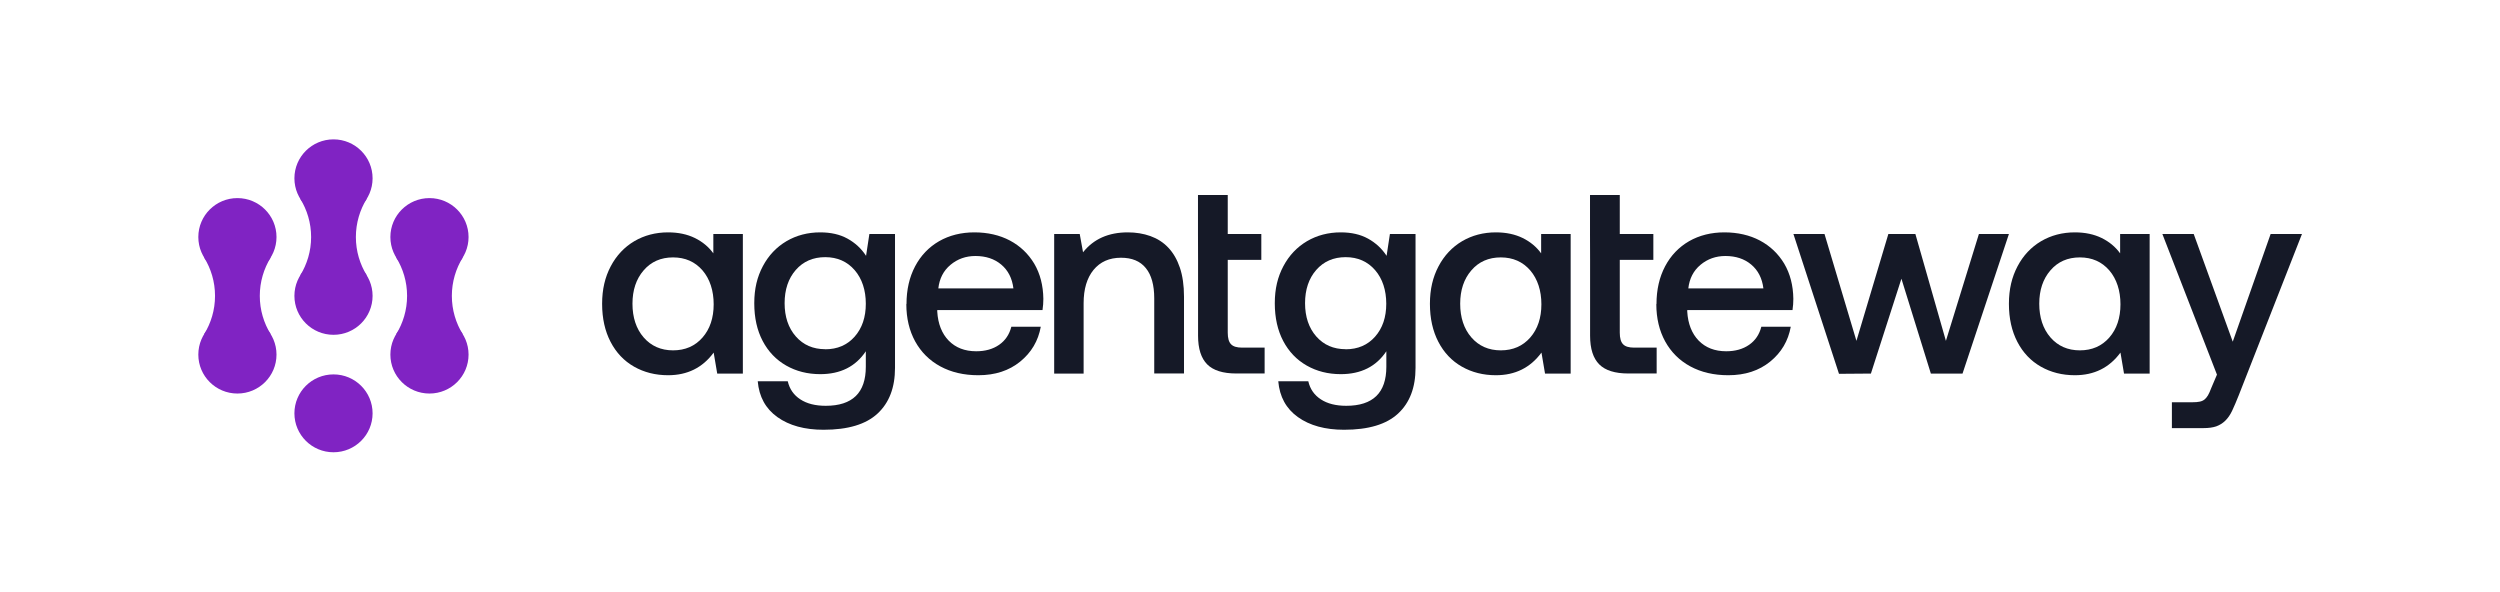
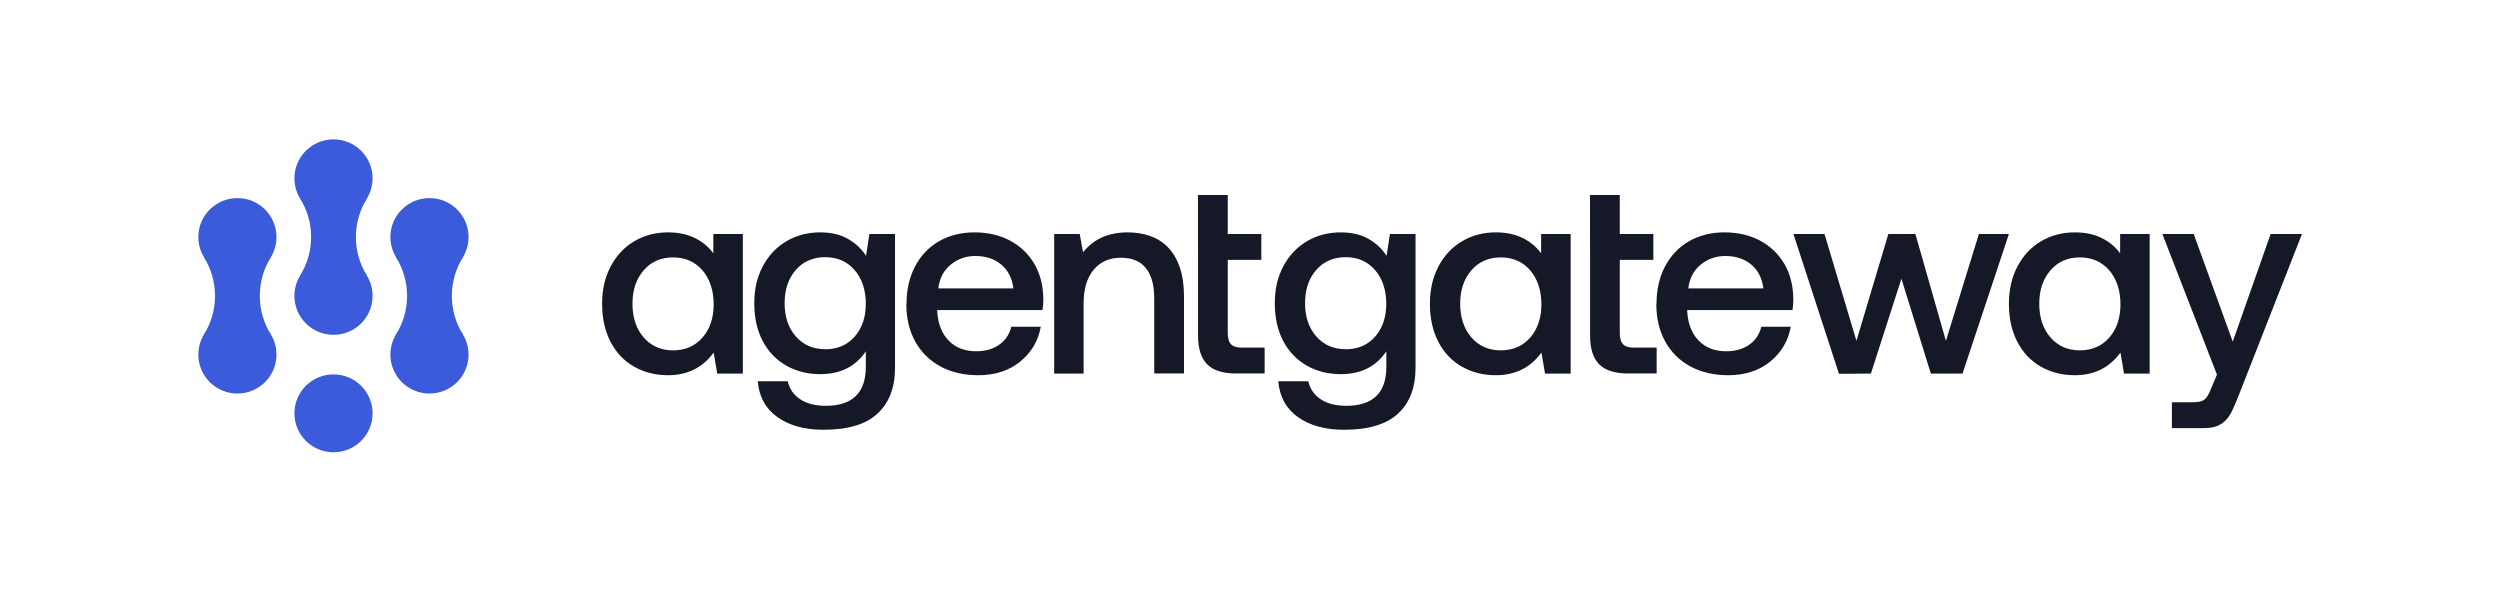
<svg xmlns="http://www.w3.org/2000/svg" width="4496" height="1064" viewBox="0 0 4496 1064" fill="none">
-   <path d="M599.762 390.683C638.586 390.683 670.059 359.333 670.059 320.66C670.059 281.988 638.586 250.638 599.762 250.638C560.938 250.638 529.465 281.988 529.465 320.66C529.465 359.333 560.938 390.683 599.762 390.683Z" fill="#8023C3" />
-   <path d="M599.762 602.121C638.586 602.121 670.059 570.77 670.059 532.098C670.059 493.425 638.586 462.075 599.762 462.075C560.938 462.075 529.465 493.425 529.465 532.098C529.465 570.77 560.938 602.121 599.762 602.121Z" fill="#8023C3" />
-   <path d="M640.011 426.282C640.011 401.051 647.276 377.384 659.647 357.238L599.757 320.466L539.867 357.238C552.238 377.384 559.503 400.855 559.503 426.282C559.503 451.709 552.238 475.181 539.867 495.327L599.757 532.099L659.647 495.327C647.276 475.181 640.011 451.709 640.011 426.282Z" fill="#8023C3" />
-   <path d="M772.356 496.303C811.18 496.303 842.653 464.953 842.653 426.28C842.653 387.608 811.18 356.258 772.356 356.258C733.532 356.258 702.059 387.608 702.059 426.28C702.059 464.953 733.532 496.303 772.356 496.303Z" fill="#8023C3" />
-   <path d="M772.356 707.741C811.18 707.741 842.653 676.391 842.653 637.718C842.653 599.046 811.18 567.695 772.356 567.695C733.532 567.695 702.059 599.046 702.059 637.718C702.059 676.391 733.532 707.741 772.356 707.741Z" fill="#8023C3" />
-   <path d="M812.605 532.098C812.605 506.866 819.87 483.199 832.241 463.053L772.351 426.281L712.461 463.053C724.832 483.199 732.097 506.67 732.097 532.098C732.097 557.525 724.832 580.996 712.461 601.142L772.351 637.914L832.241 601.142C819.87 580.996 812.605 557.525 812.605 532.098Z" fill="#8023C3" />
-   <path d="M426.961 496.303C465.785 496.303 497.258 464.953 497.258 426.28C497.258 387.608 465.785 356.258 426.961 356.258C388.137 356.258 356.664 387.608 356.664 426.28C356.664 464.953 388.137 496.303 426.961 496.303Z" fill="#8023C3" />
-   <path d="M426.961 707.739C465.785 707.739 497.258 676.389 497.258 637.716C497.258 599.044 465.785 567.693 426.961 567.693C388.137 567.693 356.664 599.044 356.664 637.716C356.664 676.389 388.137 707.739 426.961 707.739Z" fill="#8023C3" />
-   <path d="M467.21 532.096C467.21 506.864 474.476 483.197 486.846 463.051L426.956 426.279L367.066 463.051C379.437 483.197 386.702 506.668 386.702 532.096C386.702 557.523 379.437 580.994 367.066 601.14L426.956 637.912L486.846 601.14C474.476 580.994 467.21 557.523 467.21 532.096Z" fill="#8023C3" />
-   <path d="M599.762 813.362C638.586 813.362 670.059 782.012 670.059 743.339C670.059 704.667 638.586 673.316 599.762 673.316C560.938 673.316 529.465 704.667 529.465 743.339C529.465 782.012 560.938 813.362 599.762 813.362Z" fill="#8023C3" />
+   <path d="M599.762 390.683C638.586 390.683 670.059 359.333 670.059 320.66C670.059 281.988 638.586 250.638 599.762 250.638C560.938 250.638 529.465 281.988 529.465 320.66C529.465 359.333 560.938 390.683 599.762 390.683Z" fill="#3B5BDB" />
+   <path d="M599.762 602.121C638.586 602.121 670.059 570.77 670.059 532.098C670.059 493.425 638.586 462.075 599.762 462.075C560.938 462.075 529.465 493.425 529.465 532.098C529.465 570.77 560.938 602.121 599.762 602.121Z" fill="#3B5BDB" />
+   <path d="M640.011 426.282C640.011 401.051 647.276 377.384 659.647 357.238L599.757 320.466L539.867 357.238C552.238 377.384 559.503 400.855 559.503 426.282C559.503 451.709 552.238 475.181 539.867 495.327L599.757 532.099L659.647 495.327C647.276 475.181 640.011 451.709 640.011 426.282Z" fill="#3B5BDB" />
+   <path d="M772.356 496.303C811.18 496.303 842.653 464.953 842.653 426.28C842.653 387.608 811.18 356.258 772.356 356.258C733.532 356.258 702.059 387.608 702.059 426.28C702.059 464.953 733.532 496.303 772.356 496.303Z" fill="#3B5BDB" />
+   <path d="M772.356 707.741C811.18 707.741 842.653 676.391 842.653 637.718C842.653 599.046 811.18 567.695 772.356 567.695C733.532 567.695 702.059 599.046 702.059 637.718C702.059 676.391 733.532 707.741 772.356 707.741Z" fill="#3B5BDB" />
+   <path d="M812.605 532.098C812.605 506.866 819.87 483.199 832.241 463.053L772.351 426.281L712.461 463.053C724.832 483.199 732.097 506.67 732.097 532.098C732.097 557.525 724.832 580.996 712.461 601.142L772.351 637.914L832.241 601.142C819.87 580.996 812.605 557.525 812.605 532.098Z" fill="#3B5BDB" />
+   <path d="M426.961 496.303C465.785 496.303 497.258 464.953 497.258 426.28C497.258 387.608 465.785 356.258 426.961 356.258C388.137 356.258 356.664 387.608 356.664 426.28C356.664 464.953 388.137 496.303 426.961 496.303Z" fill="#3B5BDB" />
+   <path d="M426.961 707.739C465.785 707.739 497.258 676.389 497.258 637.716C497.258 599.044 465.785 567.693 426.961 567.693C388.137 567.693 356.664 599.044 356.664 637.716C356.664 676.389 388.137 707.739 426.961 707.739Z" fill="#3B5BDB" />
+   <path d="M467.21 532.096C467.21 506.864 474.476 483.197 486.846 463.051L426.956 426.279L367.066 463.051C379.437 483.197 386.702 506.668 386.702 532.096C386.702 557.523 379.437 580.994 367.066 601.14L426.956 637.912L486.846 601.14C474.476 580.994 467.21 557.523 467.21 532.096Z" fill="#3B5BDB" />
+   <path d="M599.762 813.362C638.586 813.362 670.059 782.012 670.059 743.339C670.059 704.667 638.586 673.316 599.762 673.316C560.938 673.316 529.465 704.667 529.465 743.339C529.465 782.012 560.938 813.362 599.762 813.362Z" fill="#3B5BDB" />
  <path d="M1335.95 420.861V671.833H1289.85L1283.46 634.09C1263.53 661.283 1236.17 674.804 1201.52 674.804C1178.62 674.804 1158.25 669.604 1140.25 659.351C1122.26 649.098 1108.13 634.239 1098.02 614.773C1087.91 595.308 1082.85 572.573 1082.85 546.421C1082.85 520.269 1088.06 498.426 1098.32 478.961C1108.58 459.495 1122.71 444.488 1140.7 433.789C1158.69 423.239 1178.92 417.89 1201.52 417.89C1219.81 417.89 1235.87 421.307 1249.55 427.994C1263.23 434.68 1274.39 443.893 1282.86 455.632V420.861H1335.8H1335.95ZM1210.44 630.078C1232.3 630.078 1250 622.352 1263.38 607.047C1276.77 591.742 1283.46 571.682 1283.46 547.313C1283.46 522.944 1276.77 501.844 1263.38 486.242C1250 470.788 1232.3 462.913 1210.44 462.913C1188.58 462.913 1170.89 470.64 1157.5 486.242C1144.12 501.695 1137.43 521.755 1137.43 546.273C1137.43 570.79 1144.12 591.296 1157.5 606.749C1170.89 622.203 1188.58 630.078 1210.44 630.078Z" fill="#151927" />
  <path d="M2824.68 420.861V671.833H2778.58L2772.18 634.09C2752.25 661.283 2724.89 674.804 2690.24 674.804C2667.34 674.804 2646.97 669.604 2628.98 659.351C2610.98 649.098 2596.85 634.239 2586.74 614.773C2576.63 595.308 2571.57 572.573 2571.57 546.421C2571.57 520.269 2576.78 498.426 2587.04 478.961C2597.3 459.495 2611.43 444.488 2629.42 433.789C2647.42 423.239 2667.64 417.89 2690.24 417.89C2708.53 417.89 2724.6 421.307 2738.28 427.994C2751.96 434.68 2763.11 443.893 2771.59 455.632V420.861H2824.53H2824.68ZM2699.02 630.078C2720.88 630.078 2738.57 622.352 2751.96 607.047C2765.34 591.742 2772.03 571.682 2772.03 547.313C2772.03 522.944 2765.34 501.844 2751.96 486.242C2738.57 470.788 2720.88 462.913 2699.02 462.913C2677.16 462.913 2659.46 470.64 2646.08 486.242C2632.69 501.695 2626 521.755 2626 546.273C2626 570.79 2632.69 591.296 2646.08 606.749C2659.46 622.203 2677.16 630.078 2699.02 630.078Z" fill="#151927" />
  <path d="M3865.93 420.861V671.833H3819.83L3813.44 634.09C3793.51 661.283 3766.15 674.804 3731.5 674.804C3708.6 674.804 3688.22 669.604 3670.23 659.351C3652.24 649.098 3638.11 634.239 3628 614.773C3617.88 595.308 3612.83 572.573 3612.83 546.421C3612.83 520.269 3618.03 498.426 3628.29 478.961C3638.55 459.495 3652.68 444.488 3670.68 433.789C3688.67 423.239 3708.89 417.89 3731.5 417.89C3749.79 417.89 3765.85 421.307 3779.53 427.994C3793.21 434.68 3804.36 443.893 3812.84 455.632V420.861H3865.78H3865.93ZM3740.42 630.078C3762.28 630.078 3779.98 622.352 3793.36 607.047C3806.74 591.742 3813.44 571.682 3813.44 547.313C3813.44 522.944 3806.74 501.844 3793.36 486.242C3779.98 470.788 3762.28 462.913 3740.42 462.913C3718.56 462.913 3700.86 470.64 3687.48 486.242C3674.1 501.695 3667.4 521.755 3667.4 546.273C3667.4 570.79 3674.1 591.296 3687.48 606.749C3700.86 622.203 3718.56 630.078 3740.42 630.078Z" fill="#151927" />
  <path d="M1609.58 420.861V661.58C1609.58 696.945 1599.17 724.285 1578.2 743.751C1557.23 763.216 1524.96 772.875 1481.09 772.875C1447.04 772.875 1419.38 765.297 1398.11 750.14C1376.85 734.984 1365.1 713.438 1362.72 685.652H1416.7C1419.98 699.768 1427.56 710.615 1439.31 718.193C1451.06 725.92 1466.22 729.783 1484.96 729.783C1532.99 729.783 1557.08 706.454 1557.08 659.648V631.713C1538.79 659.202 1511.43 672.873 1475.15 672.873C1452.24 672.873 1431.87 667.672 1413.88 657.419C1395.88 647.166 1381.76 632.456 1371.64 613.288C1361.53 594.119 1356.48 571.533 1356.48 545.381C1356.48 519.229 1361.68 497.98 1371.94 478.664C1382.2 459.347 1396.33 444.488 1414.32 433.789C1432.32 423.239 1452.54 417.89 1475.15 417.89C1494.18 417.89 1510.54 421.604 1524.22 429.183C1537.9 436.761 1549.05 447.014 1557.53 460.09L1563.48 420.861H1609.58ZM1484.07 628.147C1505.93 628.147 1523.62 620.568 1537.01 605.412C1550.39 590.256 1557.08 570.493 1557.08 546.273C1557.08 522.052 1550.39 501.25 1537.01 485.796C1523.62 470.342 1505.93 462.467 1484.07 462.467C1462.21 462.467 1444.51 470.194 1431.13 485.499C1417.74 500.804 1411.05 520.864 1411.05 545.233C1411.05 569.602 1417.74 589.661 1431.13 604.966C1444.51 620.271 1462.21 627.998 1484.07 627.998V628.147Z" fill="#151927" />
  <path d="M1630.25 546.867C1630.25 521.012 1635.45 498.426 1645.71 478.961C1655.97 459.495 1670.4 444.488 1688.84 433.789C1707.28 423.239 1728.54 417.89 1752.34 417.89C1776.13 417.89 1797.84 422.793 1816.28 432.6C1834.72 442.407 1849.29 456.375 1860 474.206C1870.56 492.185 1876.06 513.285 1876.36 537.506C1876.36 544.044 1875.91 550.73 1874.87 557.566H1685.57V560.538C1686.9 582.38 1693.75 599.766 1706.09 612.545C1718.58 625.323 1735.09 631.713 1755.61 631.713C1771.97 631.713 1785.65 627.849 1796.8 620.123C1807.95 612.396 1815.24 601.549 1818.81 587.581H1871.75C1867.14 613.139 1854.8 633.942 1834.72 650.287C1814.65 666.632 1789.51 674.804 1759.47 674.804C1733.3 674.804 1710.55 669.455 1691.07 658.905C1671.59 648.355 1656.57 633.347 1645.86 614.03C1635.3 594.714 1629.95 572.425 1629.95 546.867H1630.25ZM1822.53 518.783C1820.3 500.507 1813.01 486.242 1800.67 475.84C1788.47 465.588 1773.01 460.387 1754.27 460.387C1736.87 460.387 1722 465.736 1709.36 476.286C1696.72 486.836 1689.43 501.101 1687.5 518.635H1822.38L1822.53 518.783Z" fill="#151927" />
  <path d="M1895.69 420.861H1941.79L1947.74 453.7C1966.77 429.777 1993.54 417.89 2028.19 417.89C2042.91 417.89 2056.45 420.119 2068.94 424.576C2081.28 429.034 2092.14 435.869 2101.06 445.379C2110.13 454.889 2116.97 466.925 2121.88 481.338C2126.78 495.752 2129.31 513.285 2129.31 533.494V671.684H2075.78V536.466C2075.78 512.691 2070.72 494.414 2060.61 482.081C2050.5 469.6 2035.63 463.507 2016 463.507C1995.03 463.507 1978.67 470.788 1966.63 485.35C1954.73 499.912 1948.78 519.972 1948.78 545.381V671.833H1895.84V420.861H1895.69Z" fill="#151927" />
  <path d="M2154.45 420.862V350.727H2207.98V420.862H2268.36V467.371H2207.98V598.28C2207.98 608.087 2209.91 615.071 2213.93 619.083C2217.8 623.243 2224.49 625.175 2234 625.175H2274.3V671.684H2223.3C2199.36 671.684 2181.96 666.186 2171.1 655.339C2160.1 644.343 2154.59 627.107 2154.59 603.629V467.371" fill="#151927" />
  <path d="M2859.47 420.862V350.727H2913.01V420.862H2973.38V467.371H2913.01V598.28C2913.01 608.087 2914.94 615.071 2918.96 619.083C2922.82 623.243 2929.51 625.175 2939.03 625.175H2979.33V671.684H2928.32C2904.38 671.684 2886.98 666.186 2876.13 655.339C2865.12 644.343 2859.62 627.107 2859.62 603.629V467.371" fill="#151927" />
  <path d="M2545.7 420.861V661.58C2545.7 696.945 2535.29 724.285 2514.32 743.751C2493.35 763.216 2461.08 772.875 2417.21 772.875C2383.16 772.875 2355.5 765.297 2334.23 750.14C2312.97 734.984 2301.22 713.438 2298.84 685.652H2352.82C2356.09 699.768 2363.68 710.615 2375.42 718.193C2387.17 725.92 2402.34 729.783 2421.08 729.783C2469.11 729.783 2493.2 706.454 2493.2 659.648V631.713C2474.91 659.202 2447.55 672.873 2411.26 672.873C2388.36 672.873 2367.99 667.672 2350 657.419C2332 647.166 2317.87 632.456 2307.76 613.288C2297.65 594.119 2292.59 571.533 2292.59 545.381C2292.59 519.229 2297.8 497.98 2308.06 478.664C2318.32 459.347 2332.45 444.488 2350.44 433.789C2368.44 423.239 2388.66 417.89 2411.26 417.89C2430.3 417.89 2446.66 421.604 2460.34 429.183C2474.02 436.761 2485.17 447.014 2493.65 460.09L2499.6 420.861H2545.7ZM2420.04 628.147C2441.9 628.147 2459.59 620.568 2472.98 605.412C2486.36 590.256 2493.05 570.493 2493.05 546.273C2493.05 522.052 2486.36 501.25 2472.98 485.796C2459.59 470.342 2441.9 462.467 2420.04 462.467C2398.18 462.467 2380.48 470.194 2367.1 485.499C2353.71 500.804 2347.02 520.864 2347.02 545.233C2347.02 569.602 2353.71 589.661 2367.1 604.966C2380.48 620.271 2398.18 627.998 2420.04 627.998V628.147Z" fill="#151927" />
  <path d="M2979.03 546.867C2979.03 521.012 2984.24 498.426 2994.5 478.961C3004.76 459.495 3019.18 444.488 3037.62 433.789C3056.06 423.239 3077.33 417.89 3101.12 417.89C3124.91 417.89 3146.63 422.793 3165.07 432.6C3183.51 442.407 3198.08 456.375 3208.79 474.206C3219.34 492.185 3224.85 513.285 3225.14 537.506C3225.14 544.044 3224.7 550.73 3223.66 557.566H3034.35V560.538C3035.69 582.38 3042.53 599.766 3054.87 612.545C3067.36 625.323 3083.87 631.713 3104.39 631.713C3120.75 631.713 3134.43 627.849 3145.59 620.123C3156.74 612.396 3164.03 601.549 3167.59 587.581H3220.53C3215.92 613.139 3203.58 633.942 3183.51 650.287C3163.43 666.632 3138.3 674.804 3108.26 674.804C3082.09 674.804 3059.33 669.455 3039.85 658.905C3020.37 648.355 3005.35 633.347 2994.65 614.03C2984.09 594.714 2978.73 572.425 2978.73 546.867H2979.03ZM3171.31 518.783C3169.08 500.507 3161.79 486.242 3149.45 475.84C3137.26 465.588 3121.79 460.387 3103.05 460.387C3085.66 460.387 3070.78 465.736 3058.14 476.286C3045.5 486.836 3038.22 501.101 3036.28 518.635H3171.16L3171.31 518.783Z" fill="#151927" />
  <path d="M3225.3 420.861H3281.21L3338.61 612.99L3396.01 420.861H3444.64L3499.52 612.99L3558.85 420.861H3612.83L3529.41 671.832H3472.45L3419.51 501.249L3364.64 671.832L3307.24 672.278L3225.3 420.861Z" fill="#151927" />
  <path d="M3945.19 420.861L4015.38 614.476L4083.49 420.861H4139.85L4026.09 711.061C4021.78 721.908 4017.91 730.972 4014.34 738.55C4010.77 746.128 4006.61 752.072 4001.85 756.678C3997.09 761.285 3991.74 764.554 3985.64 766.782C3979.54 768.863 3971.96 769.903 3962.89 769.903H3905.93V723.394H3943.26C3948.17 723.394 3952.33 723.097 3955.75 722.354C3959.17 721.759 3962 720.422 3964.38 718.639C3966.61 716.856 3968.84 714.33 3970.77 711.061C3972.7 707.792 3974.64 703.334 3976.72 697.836L3986.98 673.764L3888.83 420.861H3945.19Z" fill="#151927" />
</svg>
